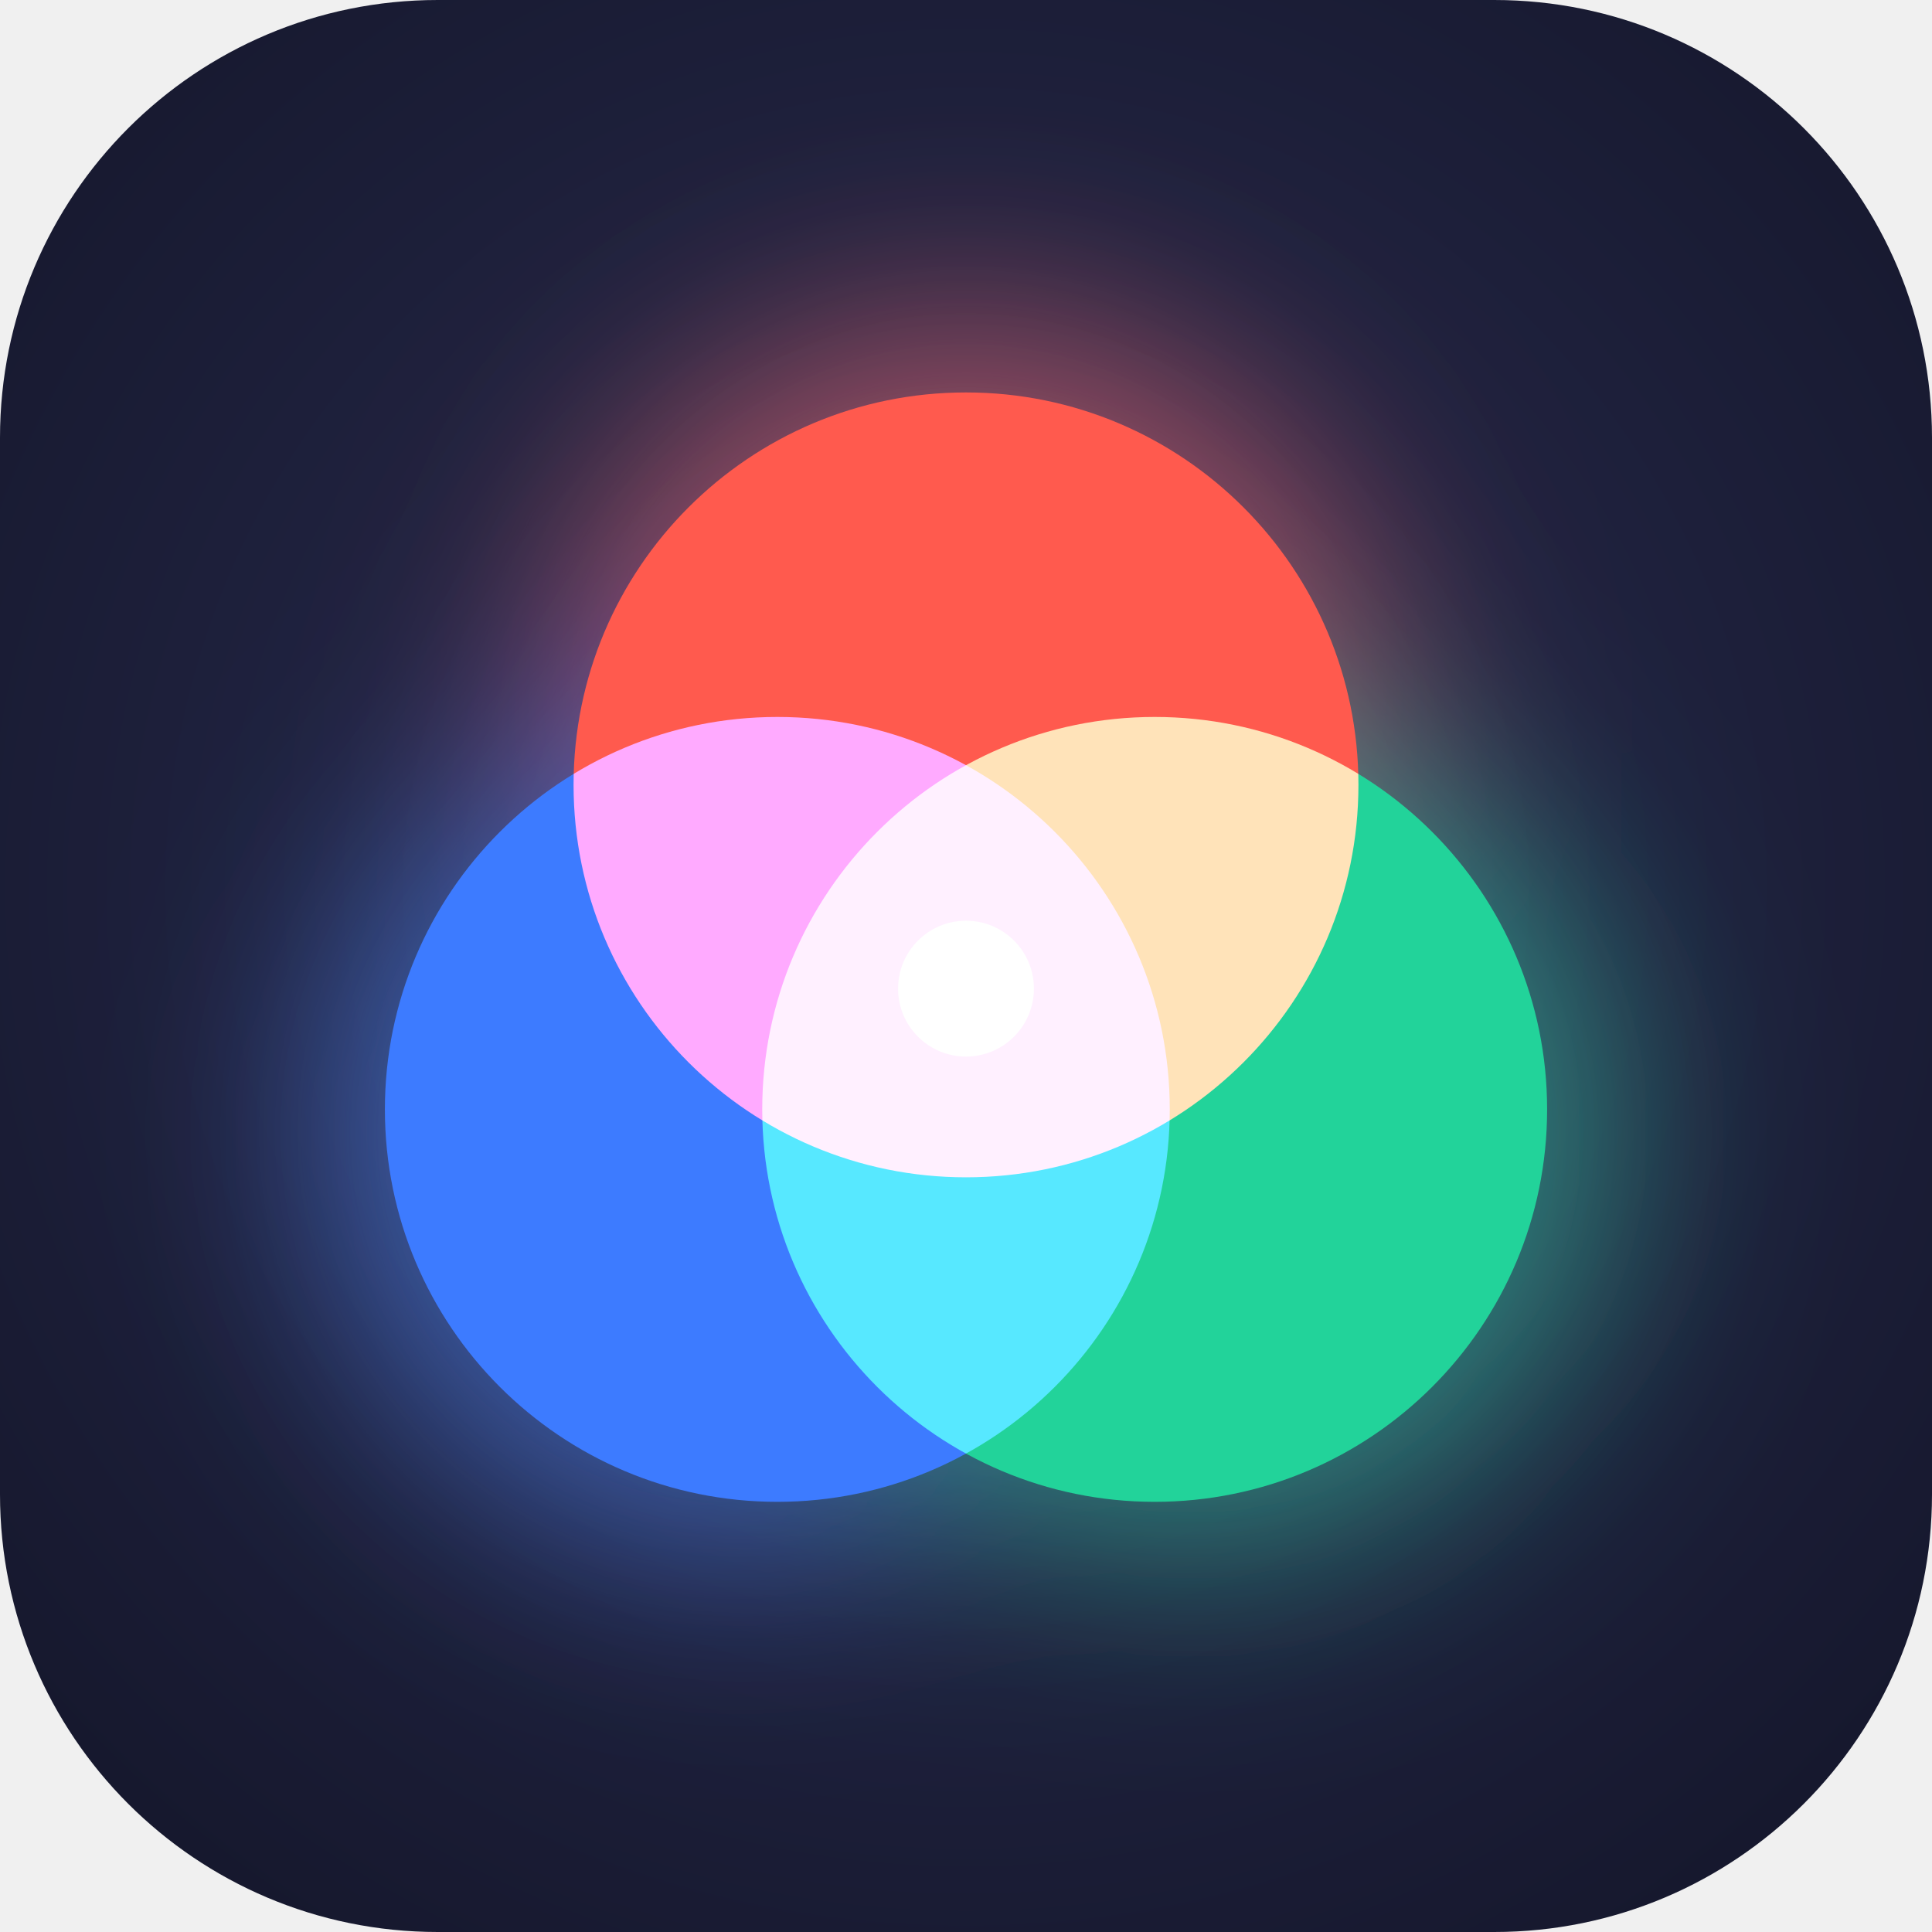
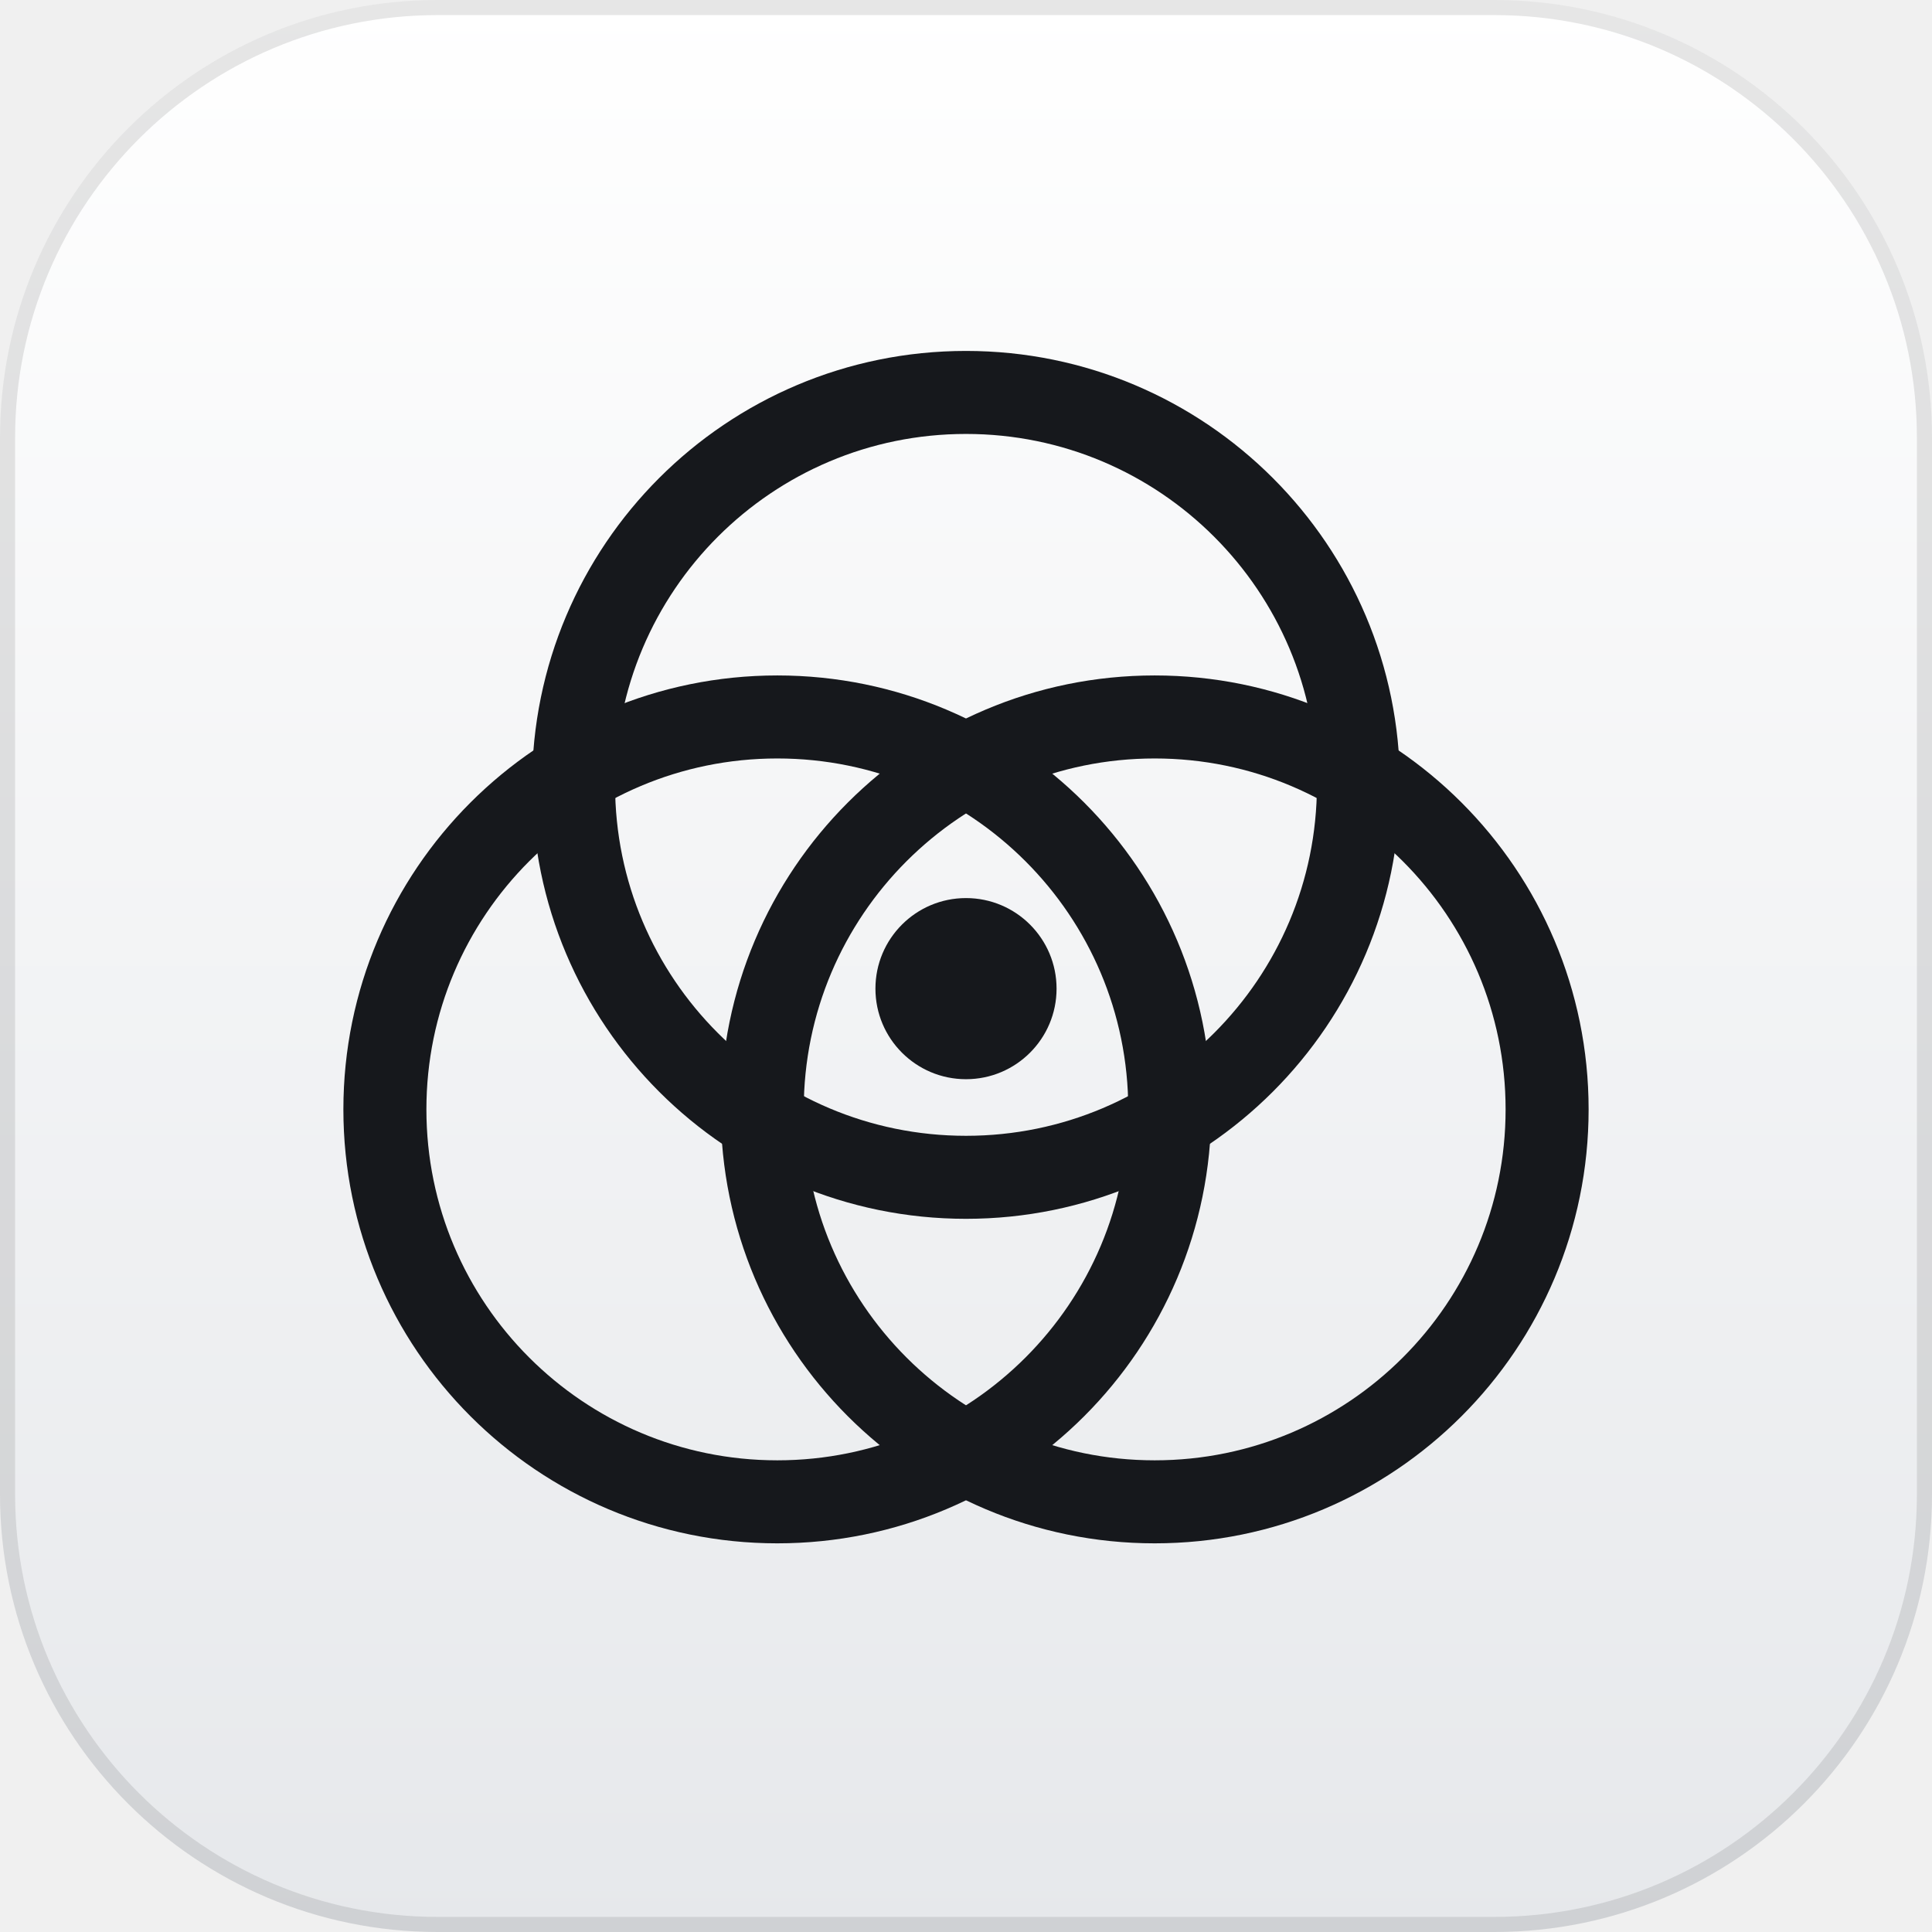
<svg xmlns="http://www.w3.org/2000/svg" viewBox="0 0 256 256" width="256" height="256">
  <defs>
-     <radialGradient id="bg" cx="50%" cy="46%" r="70%">
-       <stop offset="0" stop-color="#2A2D52" />
-       <stop offset="1" stop-color="#14162A" />
-     </radialGradient>
-     <filter id="glow" x="-50%" y="-50%" width="200%" height="200%">
-       <feGaussianBlur stdDeviation="14" />
-     </filter>
+     <linearGradient id="bg" x1="0" y1="0" x2="0" y2="1">
+       <stop offset="0" stop-color="#FFFFFF" />
+       <stop offset="1" stop-color="#E6E8EB" />
+     </linearGradient>
    <clipPath id="tile">
      <rect width="256" height="256" rx="58" />
    </clipPath>
  </defs>
  <g clip-path="url(#tile)">
    <rect width="256" height="256" fill="url(#bg)" />
-     <g filter="url(#glow)" opacity=".55" style="mix-blend-mode:screen">
-       <circle cx="128" cy="98" r="56" fill="#FF5A4E" />
-       <circle cx="98" cy="150" r="56" fill="#3D7BFF" />
-       <circle cx="158" cy="150" r="56" fill="#22D39A" />
+     <rect x="1" y="1" width="254" height="254" rx="57" fill="none" stroke="#000000" stroke-opacity=".10" stroke-width="2" />
+     <g fill="none" stroke="#16181C" stroke-width="11">
+       <circle cx="128" cy="104" r="52" />
+       <circle cx="103" cy="147" r="52" />
+       <circle cx="153" cy="147" r="52" />
    </g>
-     <g style="isolation:isolate">
-       <circle cx="128" cy="104" r="52" fill="#FF5A4E" style="mix-blend-mode:screen" />
-       <circle cx="103" cy="147" r="52" fill="#3D7BFF" style="mix-blend-mode:screen" />
-       <circle cx="153" cy="147" r="52" fill="#22D39A" style="mix-blend-mode:screen" />
-     </g>
-     <circle cx="128" cy="131" r="9" fill="#FFFFFF" />
+     <circle cx="128" cy="131" r="12" fill="#16181C" />
  </g>
</svg>
